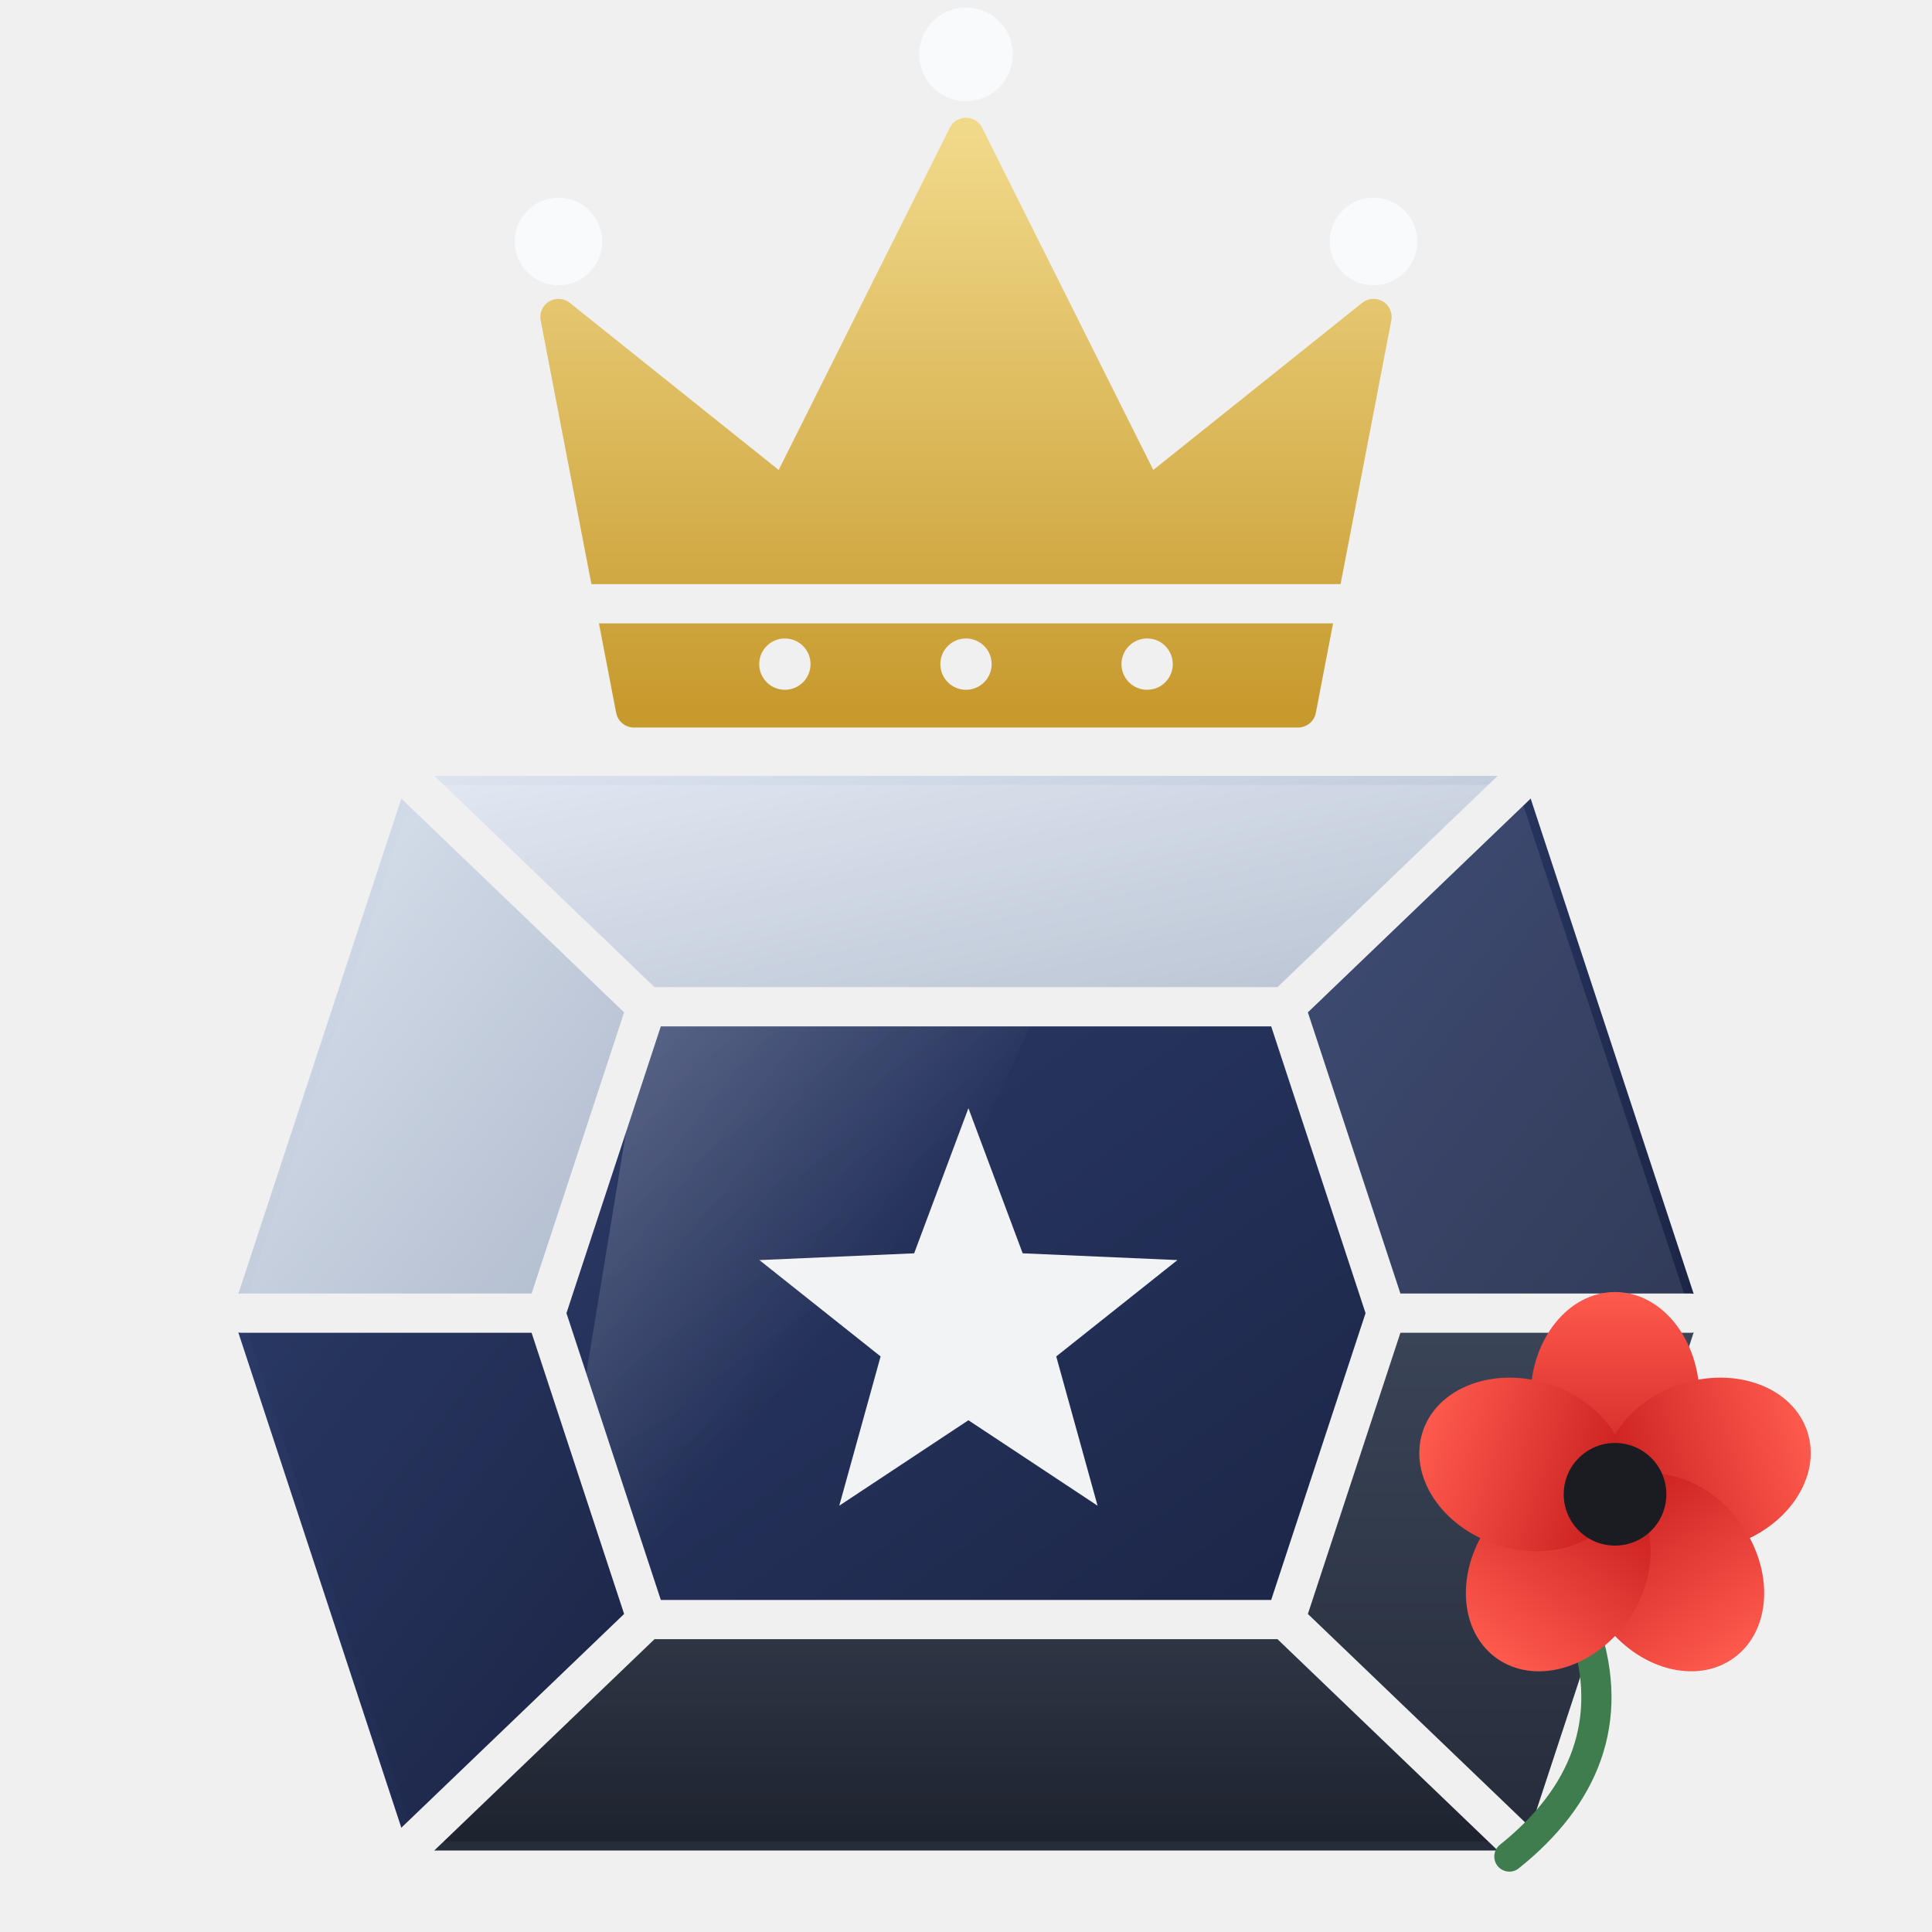
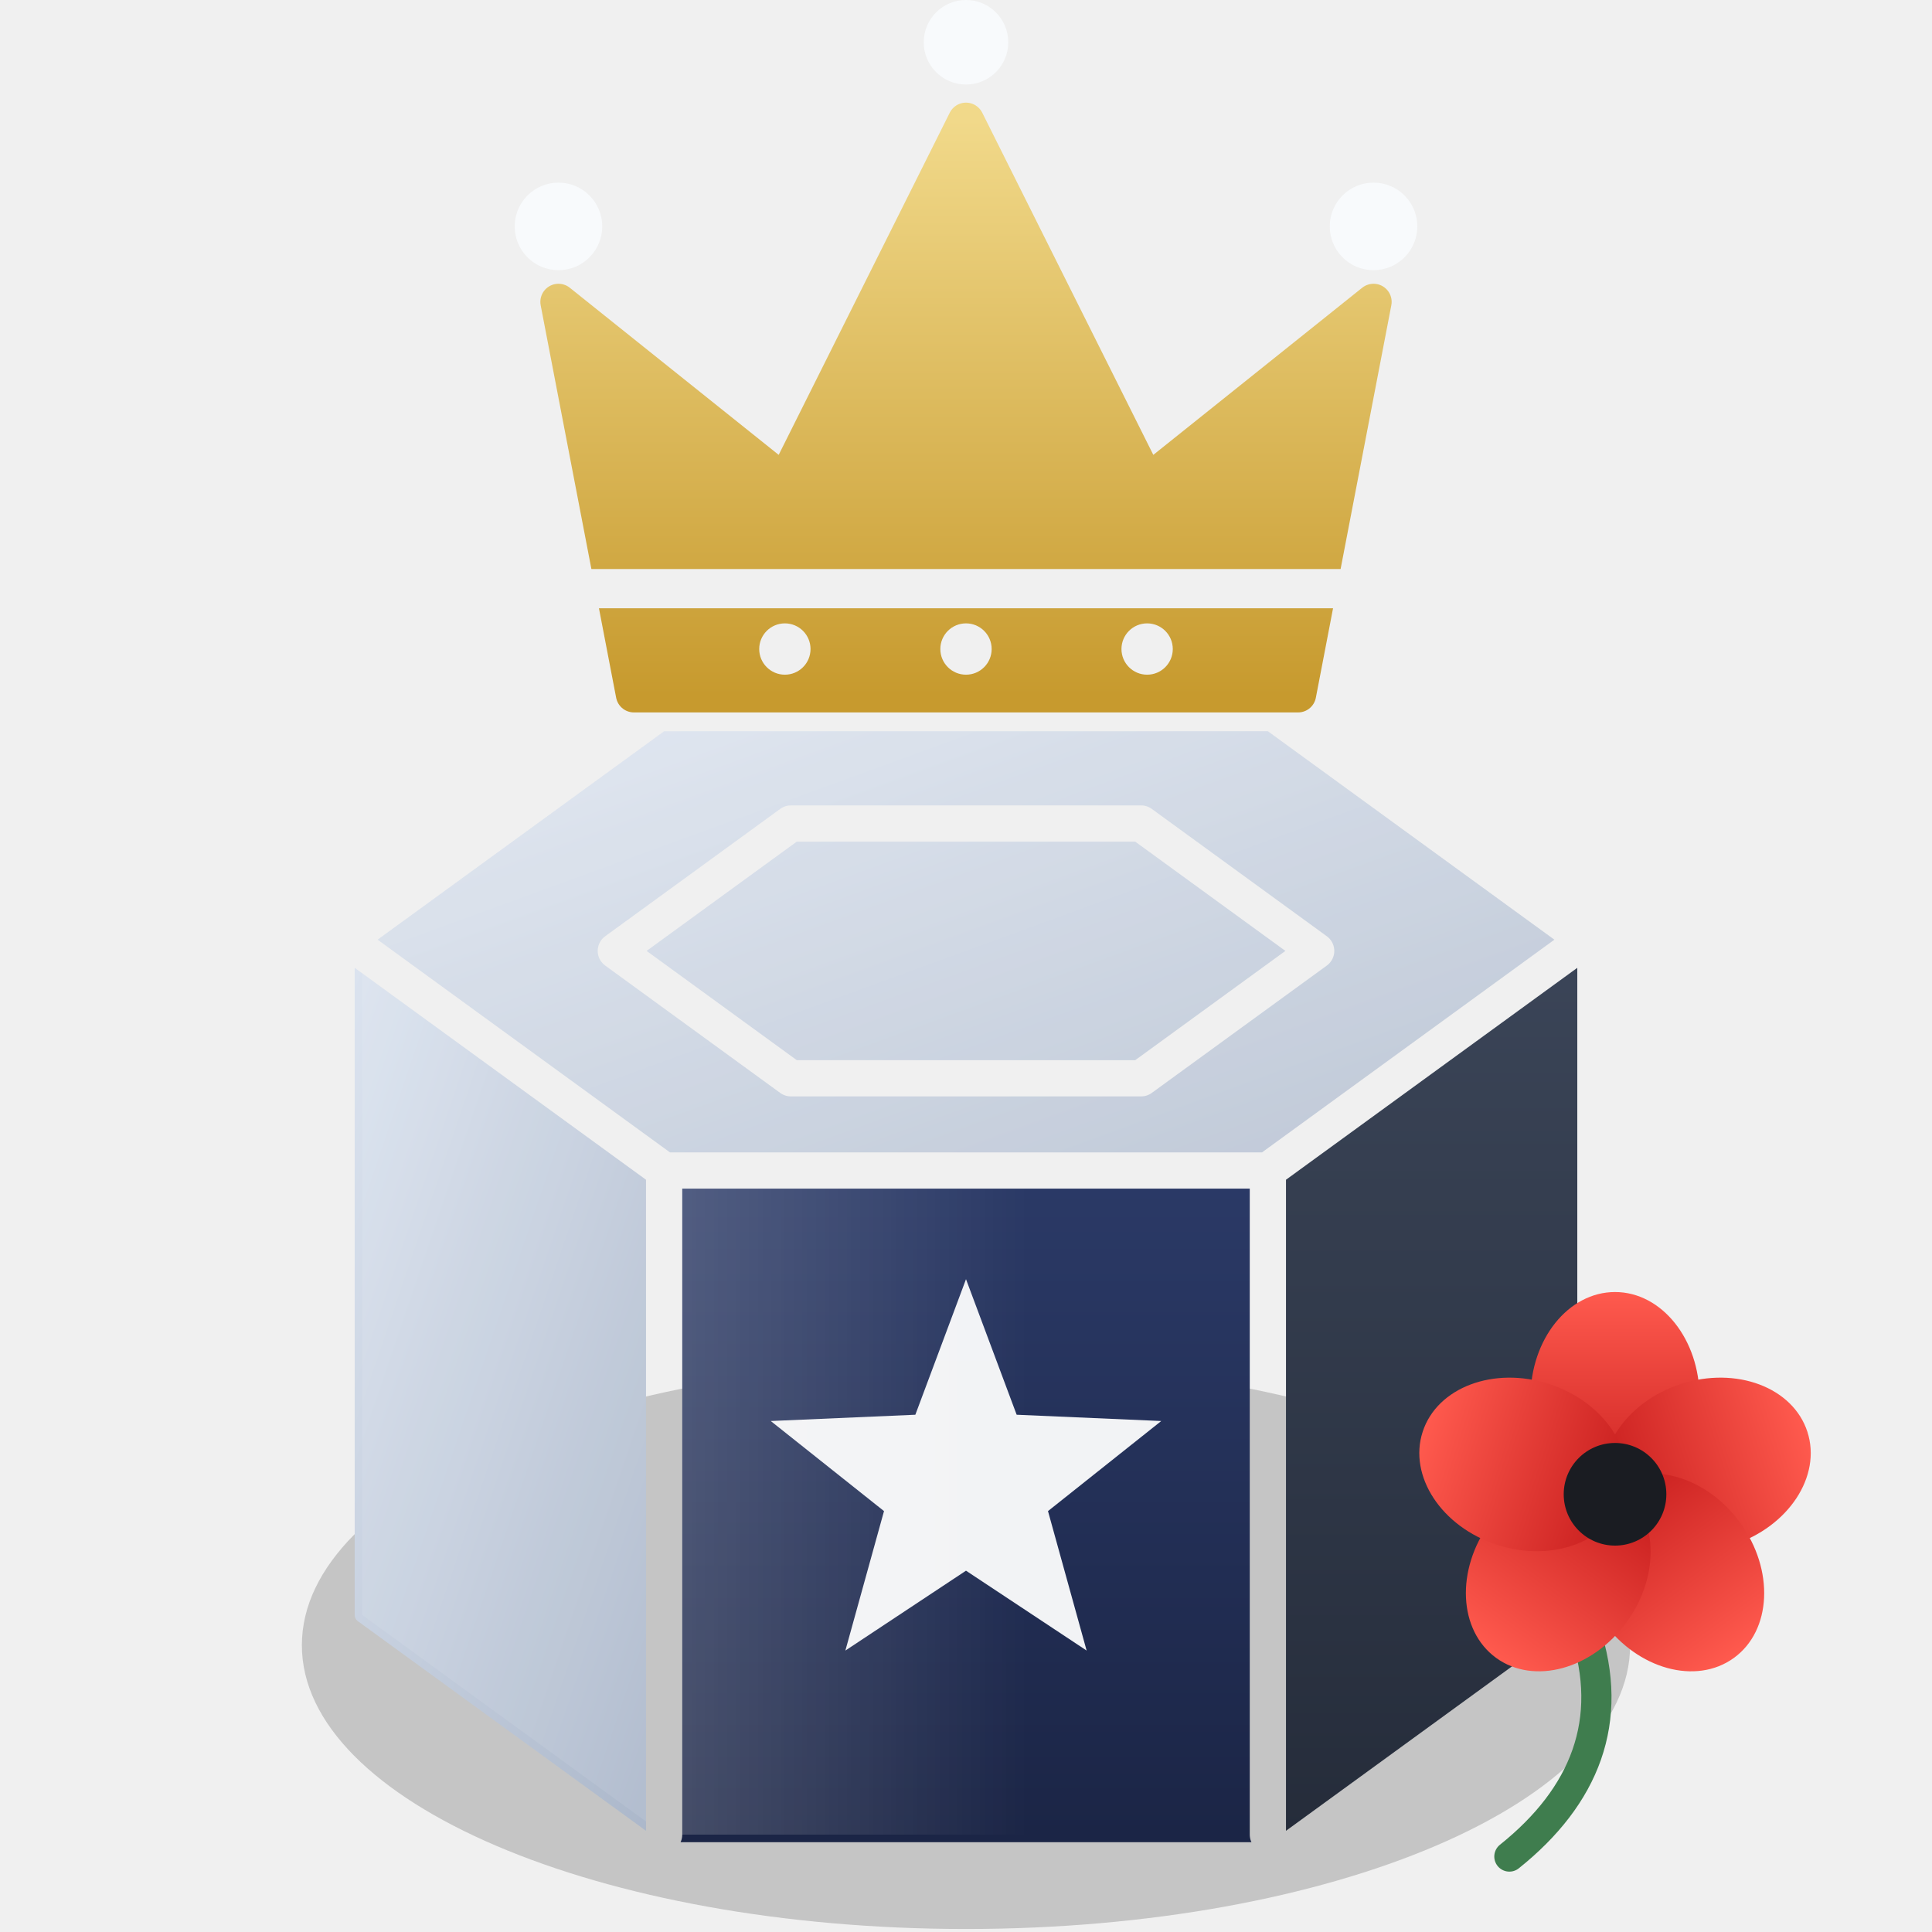
<svg xmlns="http://www.w3.org/2000/svg" viewBox="0 0 128 128" width="128" height="128" role="img" aria-label="Block Master, Memorial Day">
  <defs>
    <linearGradient id="memorial-top" x1="0" y1="0" x2="1" y2="1">
      <stop offset="0" stop-color="#dbe3ef" />
      <stop offset="1" stop-color="#aab6c9" />
    </linearGradient>
-     <linearGradient id="memorial-left" x1="0" y1="0" x2="1" y2="1">
+     <linearGradient id="memorial-left" x1="0" y1="0" x2="0" y2="1">
      <stop offset="0" stop-color="#2b3a67" />
      <stop offset="1" stop-color="#1b2546" />
    </linearGradient>
    <linearGradient id="memorial-right" x1="0" y1="0" x2="0" y2="1">
      <stop offset="0" stop-color="#3b4558" />
      <stop offset="1" stop-color="#252c3a" />
    </linearGradient>
    <linearGradient id="memorial-crown" x1="0" y1="0" x2="0" y2="1">
      <stop offset="0" stop-color="#f1d98a" />
      <stop offset="1" stop-color="#c79a2e" />
    </linearGradient>
-     <linearGradient id="memorial-table" x1="0" y1="0" x2="1" y2="1">
-       <stop offset="0" stop-color="#2b3a67" />
-       <stop offset="1" stop-color="#1b2546" />
+     <linearGradient id="memorial-lid" x1="0" y1="0" x2="1" y2="1">
+       <stop offset="0" stop-color="#dbe3ef" />
+       <stop offset="1" stop-color="#aab6c9" />
    </linearGradient>
-     <linearGradient id="memorial-sheen" x1="0" y1="0" x2="1" y2="1">
-       <stop offset="0" stop-color="#ffffff" stop-opacity="0.5" />
-       <stop offset="0.55" stop-color="#ffffff" stop-opacity="0" />
+     <linearGradient id="memorial-sheen" x1="0" y1="0" x2="1" y2="0">
+       <stop offset="0" stop-color="#ffffff" stop-opacity="0.32" />
+       <stop offset="0.6" stop-color="#ffffff" stop-opacity="0" />
    </linearGradient>
-     <clipPath id="memorial-tablec">
-       <path d="M42.84,66.7 L85.16,66.7 L91.84,87 L85.16,107.3 L42.84,107.3 L36.16,87 Z" />
+     <clipPath id="memorial-frontc">
+       <path d="M84,77.55 L44,77.55 L44,121.55 L84,121.55 Z" />
    </clipPath>
-     <clipPath id="memorial-gemc">
-       <path d="M27.52,52 L100.48,52 L112,87 L100.48,122 L27.52,122 L16,87 Z" />
+     <clipPath id="memorial-lidc">
+       <path d="M104,63 L84,77.55 L44,77.55 L24,63 L44,48.45 L84,48.45 Z" />
    </clipPath>
    <mask id="memorial-gem" maskUnits="userSpaceOnUse" x="0" y="0" width="128" height="128">
      <rect width="128" height="128" fill="white" />
-       <path d="M27.52,52 L42.84,66.7 M100.48,52 L85.16,66.7 M112,87 L91.84,87 M100.48,122 L85.16,107.3 M27.52,122 L42.84,107.3 M16,87 L36.16,87 M42.84,66.7 L85.16,66.7 L91.84,87 L85.16,107.3 L42.84,107.3 L36.16,87 Z" stroke="black" stroke-width="2.6" stroke-linecap="round" stroke-linejoin="round" fill="none" />
-       <g clip-path="url(#memorial-tablec)" />
+       <path d="M104,63 L84,77.55 L44,77.55 L24,63 M84,77.55 L84,121.55 M44,77.55 L44,121.55 M87.2,63 L75.6,71.44 L52.4,71.44 L40.8,63 L52.4,54.56 L75.6,54.56 Z" stroke="black" stroke-width="2.4" stroke-linecap="round" stroke-linejoin="round" fill="none" />
+       <g clip-path="url(#memorial-frontc)" />
    </mask>
    <mask id="memorial-crownm" maskUnits="userSpaceOnUse" x="0" y="0" width="128" height="128">
      <rect width="128" height="128" fill="white" />
-       <path d="M38,40 L90,40" stroke="black" stroke-width="2.6" />
-       <circle cx="52" cy="44" r="1.7" fill="black" />
-       <circle cx="64" cy="44" r="1.7" fill="black" />
-       <circle cx="76" cy="44" r="1.7" fill="black" />
+       <path d="M38,39 L90,39" stroke="black" stroke-width="2.6" />
+       <circle cx="52" cy="43" r="1.7" fill="black" />
+       <circle cx="64" cy="43" r="1.7" fill="black" />
+       <circle cx="76" cy="43" r="1.7" fill="black" />
    </mask>
    <linearGradient id="memorial-poppy" x1="0" y1="0" x2="0" y2="1">
      <stop offset="0" stop-color="#ff5a4e" />
      <stop offset="1" stop-color="#c81e1e" />
    </linearGradient>
  </defs>
+   <ellipse cx="64" cy="109" rx="44" ry="18.8" fill="#000000" opacity="0.18" />
  <g mask="url(#memorial-gem)" stroke-linejoin="round">
-     <path d="M27.52,52 L100.48,52 L85.16,66.7 L42.84,66.7 Z" fill="url(#memorial-top)" stroke="url(#memorial-top)" stroke-width="1.2" />
-     <path d="M27.52,52 L100.48,52 L85.16,66.7 L42.84,66.7 Z" fill="#ffffff" opacity="0.16" />
-     <path d="M16,87 L27.52,52 L42.84,66.7 L36.16,87 Z" fill="url(#memorial-top)" stroke="url(#memorial-top)" stroke-width="1.2" />
-     <path d="M16,87 L27.52,52 L42.84,66.7 L36.16,87 Z" fill="#ffffff" opacity="0.04" />
-     <path d="M100.48,52 L112,87 L91.84,87 L85.16,66.7 Z" fill="url(#memorial-left)" stroke="url(#memorial-left)" stroke-width="1.2" />
-     <path d="M100.48,52 L112,87 L91.84,87 L85.16,66.7 Z" fill="#ffffff" opacity="0.1" />
-     <path d="M27.52,122 L16,87 L36.16,87 L42.84,107.3 Z" fill="url(#memorial-left)" stroke="url(#memorial-left)" stroke-width="1.2" />
-     <path d="M27.52,122 L16,87 L36.16,87 L42.84,107.3 Z" fill="#000000" opacity="0.04" />
-     <path d="M112,87 L100.48,122 L85.16,107.3 L91.84,87 Z" fill="url(#memorial-right)" stroke="url(#memorial-right)" stroke-width="1.2" />
-     <path d="M100.48,122 L27.52,122 L42.84,107.3 L85.16,107.3 Z" fill="url(#memorial-right)" stroke="url(#memorial-right)" stroke-width="1.2" />
-     <path d="M100.48,122 L27.52,122 L42.84,107.3 L85.16,107.3 Z" fill="#000000" opacity="0.2" />
-     <g clip-path="url(#memorial-gemc)" />
-     <path d="M42.84,66.7 L85.16,66.7 L91.84,87 L85.16,107.3 L42.84,107.3 L36.16,87 Z" fill="url(#memorial-table)" />
-     <g clip-path="url(#memorial-tablec)">
-       <g transform="matrix(0.56 0 0 0.56 36.16 66.7)">
-         <polygon points="50,12 56.42,29.17 74.73,29.97 60.39,41.37 65.28,59.03 50,48.92 34.72,59.03 39.61,41.37 25.27,29.97 43.58,29.17" fill="#ffffff" opacity="0.94" />
+     <path d="M104,63 L84,77.55 L84,121.55 L104,107 Z" fill="url(#memorial-right)" stroke="url(#memorial-right)" stroke-width="1" />
+     <path d="M84,77.55 L44,77.55 L44,121.55 L84,121.55 Z" fill="url(#memorial-left)" stroke="url(#memorial-left)" stroke-width="1" />
+     <path d="M44,77.55 L24,63 L24,107 L44,121.55 Z" fill="url(#memorial-top)" stroke="url(#memorial-top)" stroke-width="1" />
+     <path d="M44,77.55 L24,63 L24,107 L44,121.55 Z" fill="#ffffff" opacity="0.08" />
+     <g clip-path="url(#memorial-frontc)">
+       <g transform="matrix(0.4 0 0 0.4 44 77.55)">
+         <polygon points="50,18 58.39,40.45 82.34,41.49 63.58,56.41 69.98,79.51 50,66.28 30.02,79.51 36.42,56.41 17.66,41.49 41.61,40.45" fill="#ffffff" opacity="0.94" />
      </g>
-       <path d="M42.84,66.7 L68.84,66.7 L50.16,107.3 L36.16,107.3 Z" fill="url(#memorial-sheen)" opacity="0.55" />
+       <path d="M84,77.55 L44,77.55 L44,121.55 L84,121.55 Z" fill="url(#memorial-sheen)" opacity="0.6" />
    </g>
+     <path d="M104,63 L84,77.55 L44,77.55 L24,63 L44,48.45 L84,48.45 Z" fill="url(#memorial-lid)" />
+     <path d="M104,63 L84,77.55 L44,77.55 L24,63 L44,48.45 L84,48.45 Z" fill="#ffffff" opacity="0.22" />
+     <g clip-path="url(#memorial-lidc)" />
  </g>
  <g mask="url(#memorial-crownm)" stroke-linejoin="round">
-     <path d="M42,47 L37,21 L52,33 L64,9 L76,33 L91,21 L86,47 Z" fill="url(#memorial-crown)" stroke="url(#memorial-crown)" stroke-width="2.4" />
+     <path d="M42,46 L37,20 L52,32 L64,8 L76,32 L91,20 L86,46 Z" fill="url(#memorial-crown)" stroke="url(#memorial-crown)" stroke-width="2.4" />
  </g>
-   <circle cx="37" cy="16" r="2.9" fill="#f8fafc" />
-   <circle cx="64" cy="3.6" r="3.1" fill="#f8fafc" />
-   <circle cx="91" cy="16" r="2.9" fill="#f8fafc" />
+   <circle cx="37" cy="15" r="2.9" fill="#f8fafc" />
+   <circle cx="64" cy="2.8" r="2.8" fill="#f8fafc" />
+   <circle cx="91" cy="15" r="2.9" fill="#f8fafc" />
  <g transform="translate(107 99)">
    <path d="M-2,9 C0,15 -2,20 -7,24" stroke="#3f7d4e" stroke-width="2" fill="none" stroke-linecap="round" />
    <ellipse cx="0" cy="-6.4" rx="5.6" ry="7" fill="url(#memorial-poppy)" transform="rotate(0)" />
    <ellipse cx="0" cy="-6.4" rx="5.6" ry="7" fill="url(#memorial-poppy)" transform="rotate(72)" />
    <ellipse cx="0" cy="-6.4" rx="5.6" ry="7" fill="url(#memorial-poppy)" transform="rotate(144)" />
    <ellipse cx="0" cy="-6.4" rx="5.6" ry="7" fill="url(#memorial-poppy)" transform="rotate(216)" />
    <ellipse cx="0" cy="-6.4" rx="5.6" ry="7" fill="url(#memorial-poppy)" transform="rotate(288)" />
    <circle r="3.4" fill="#1a1c22" />
  </g>
</svg>
